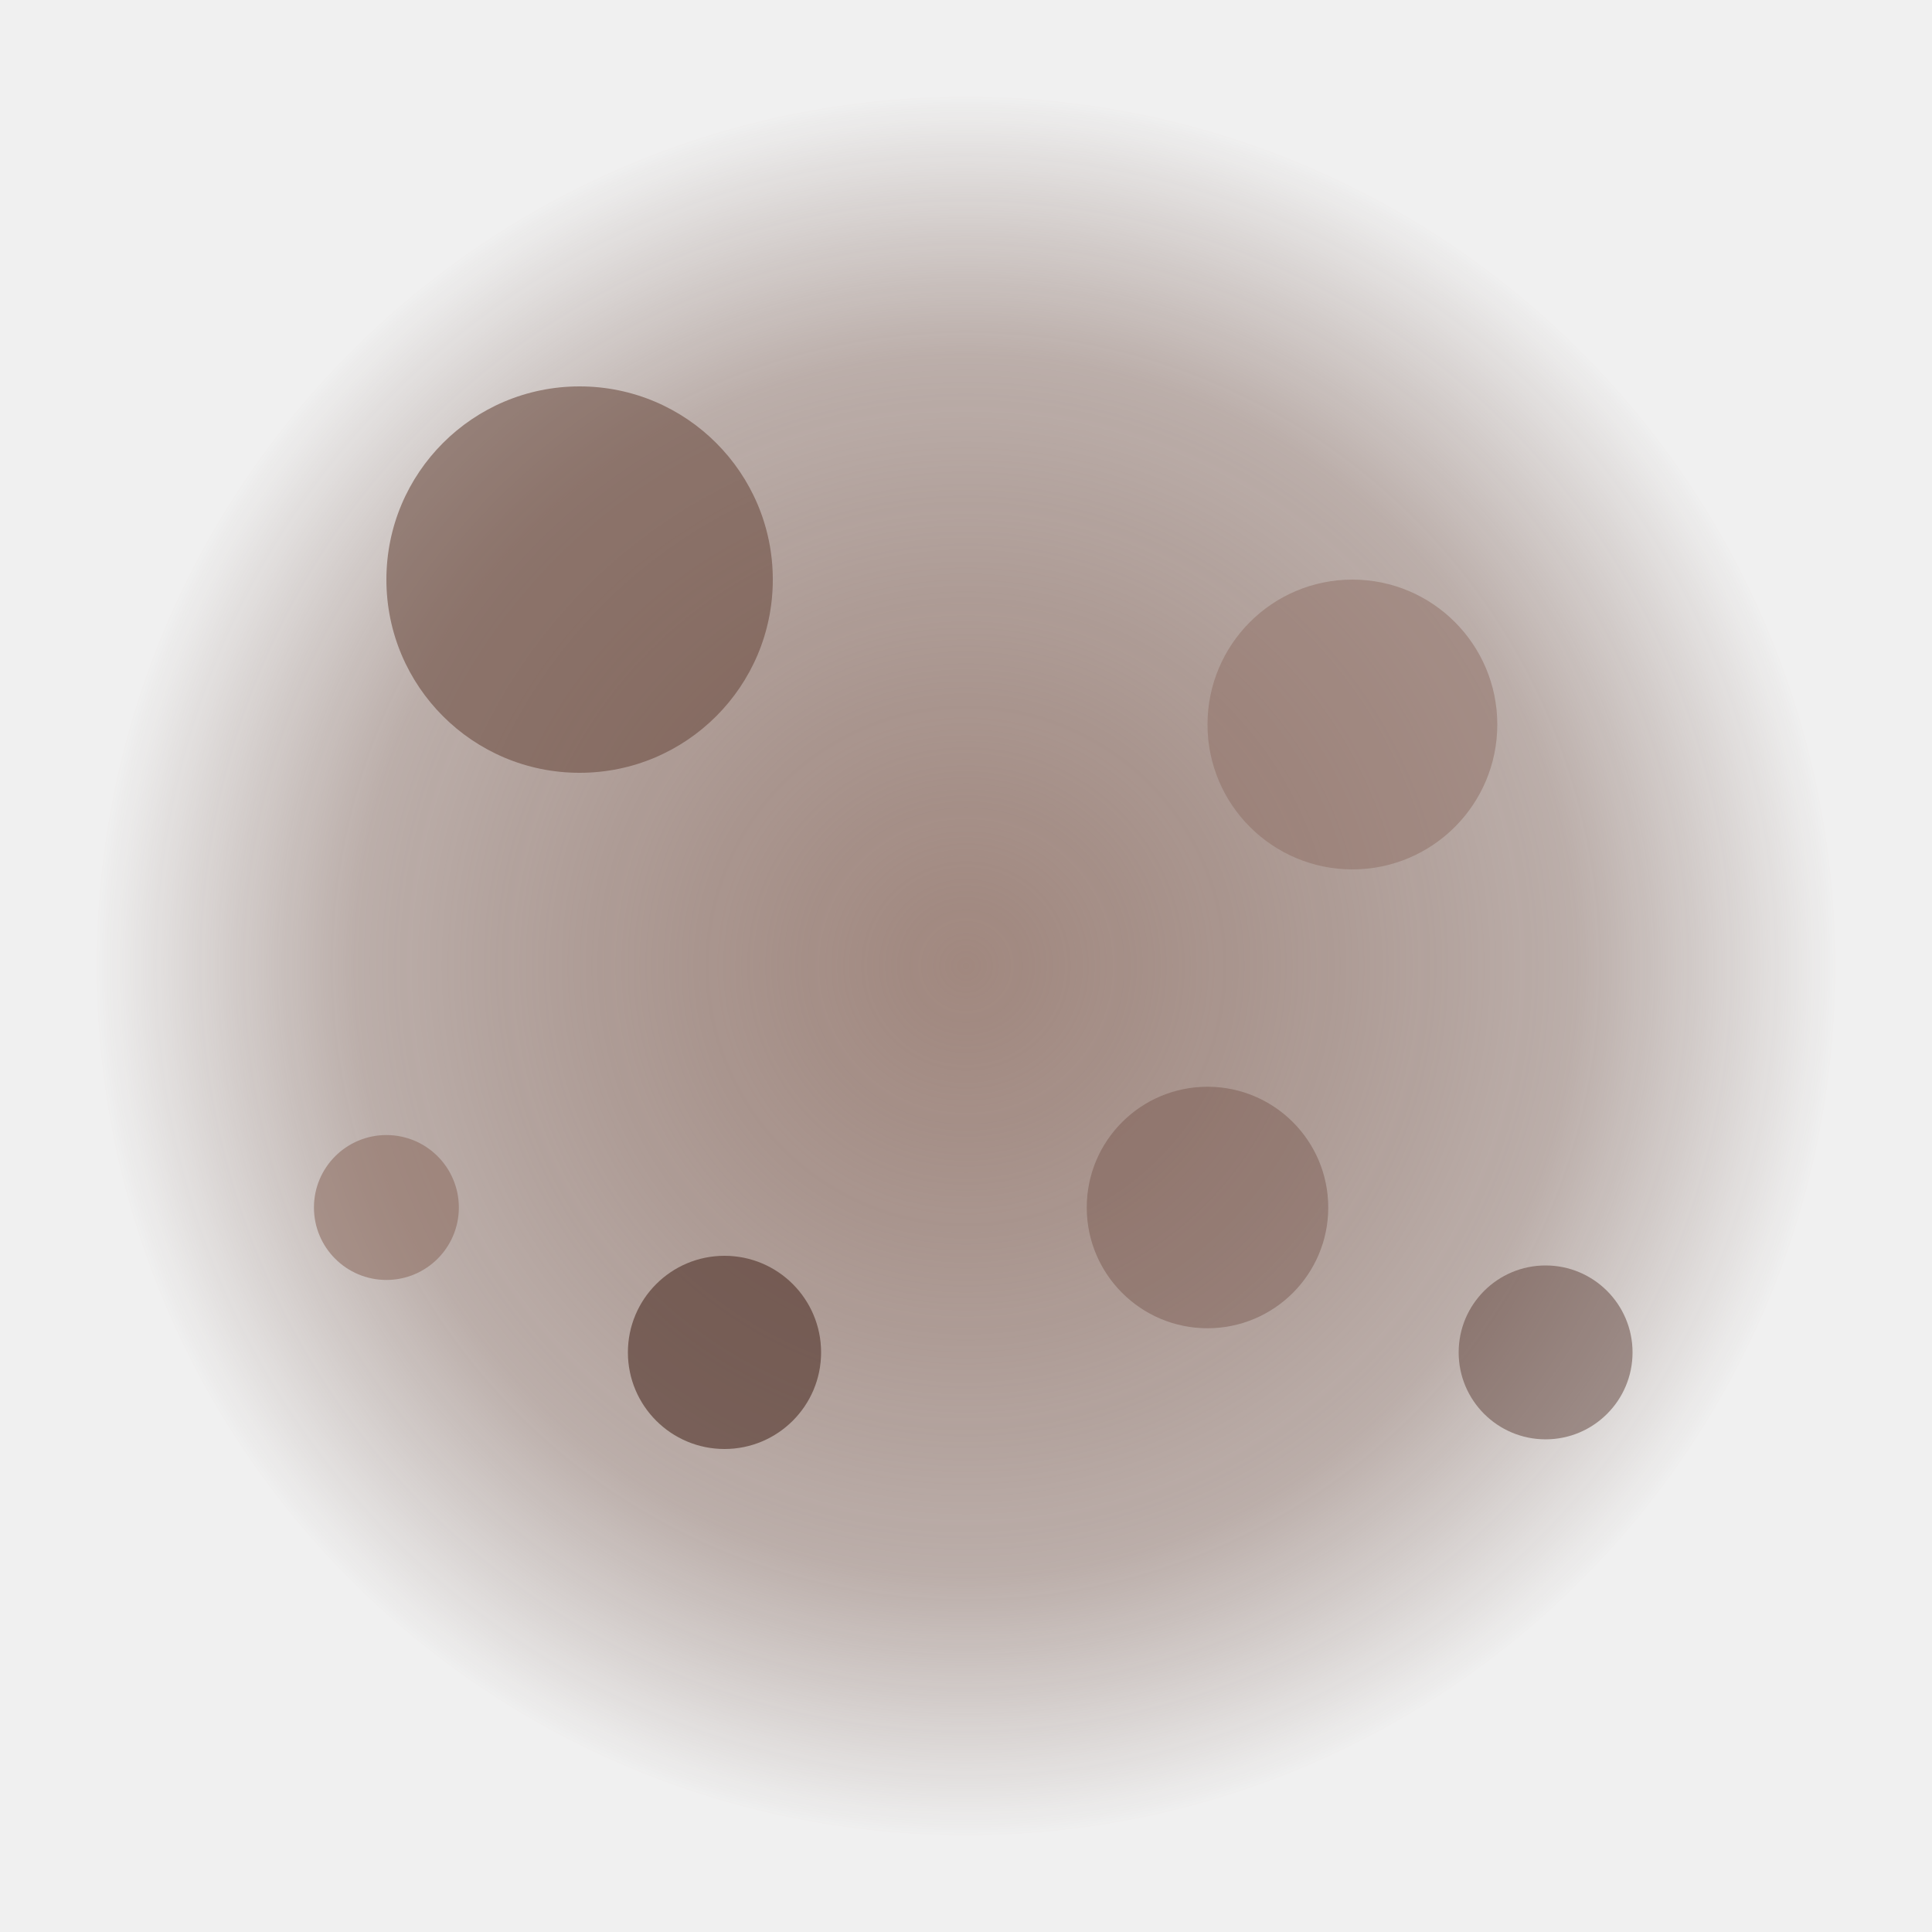
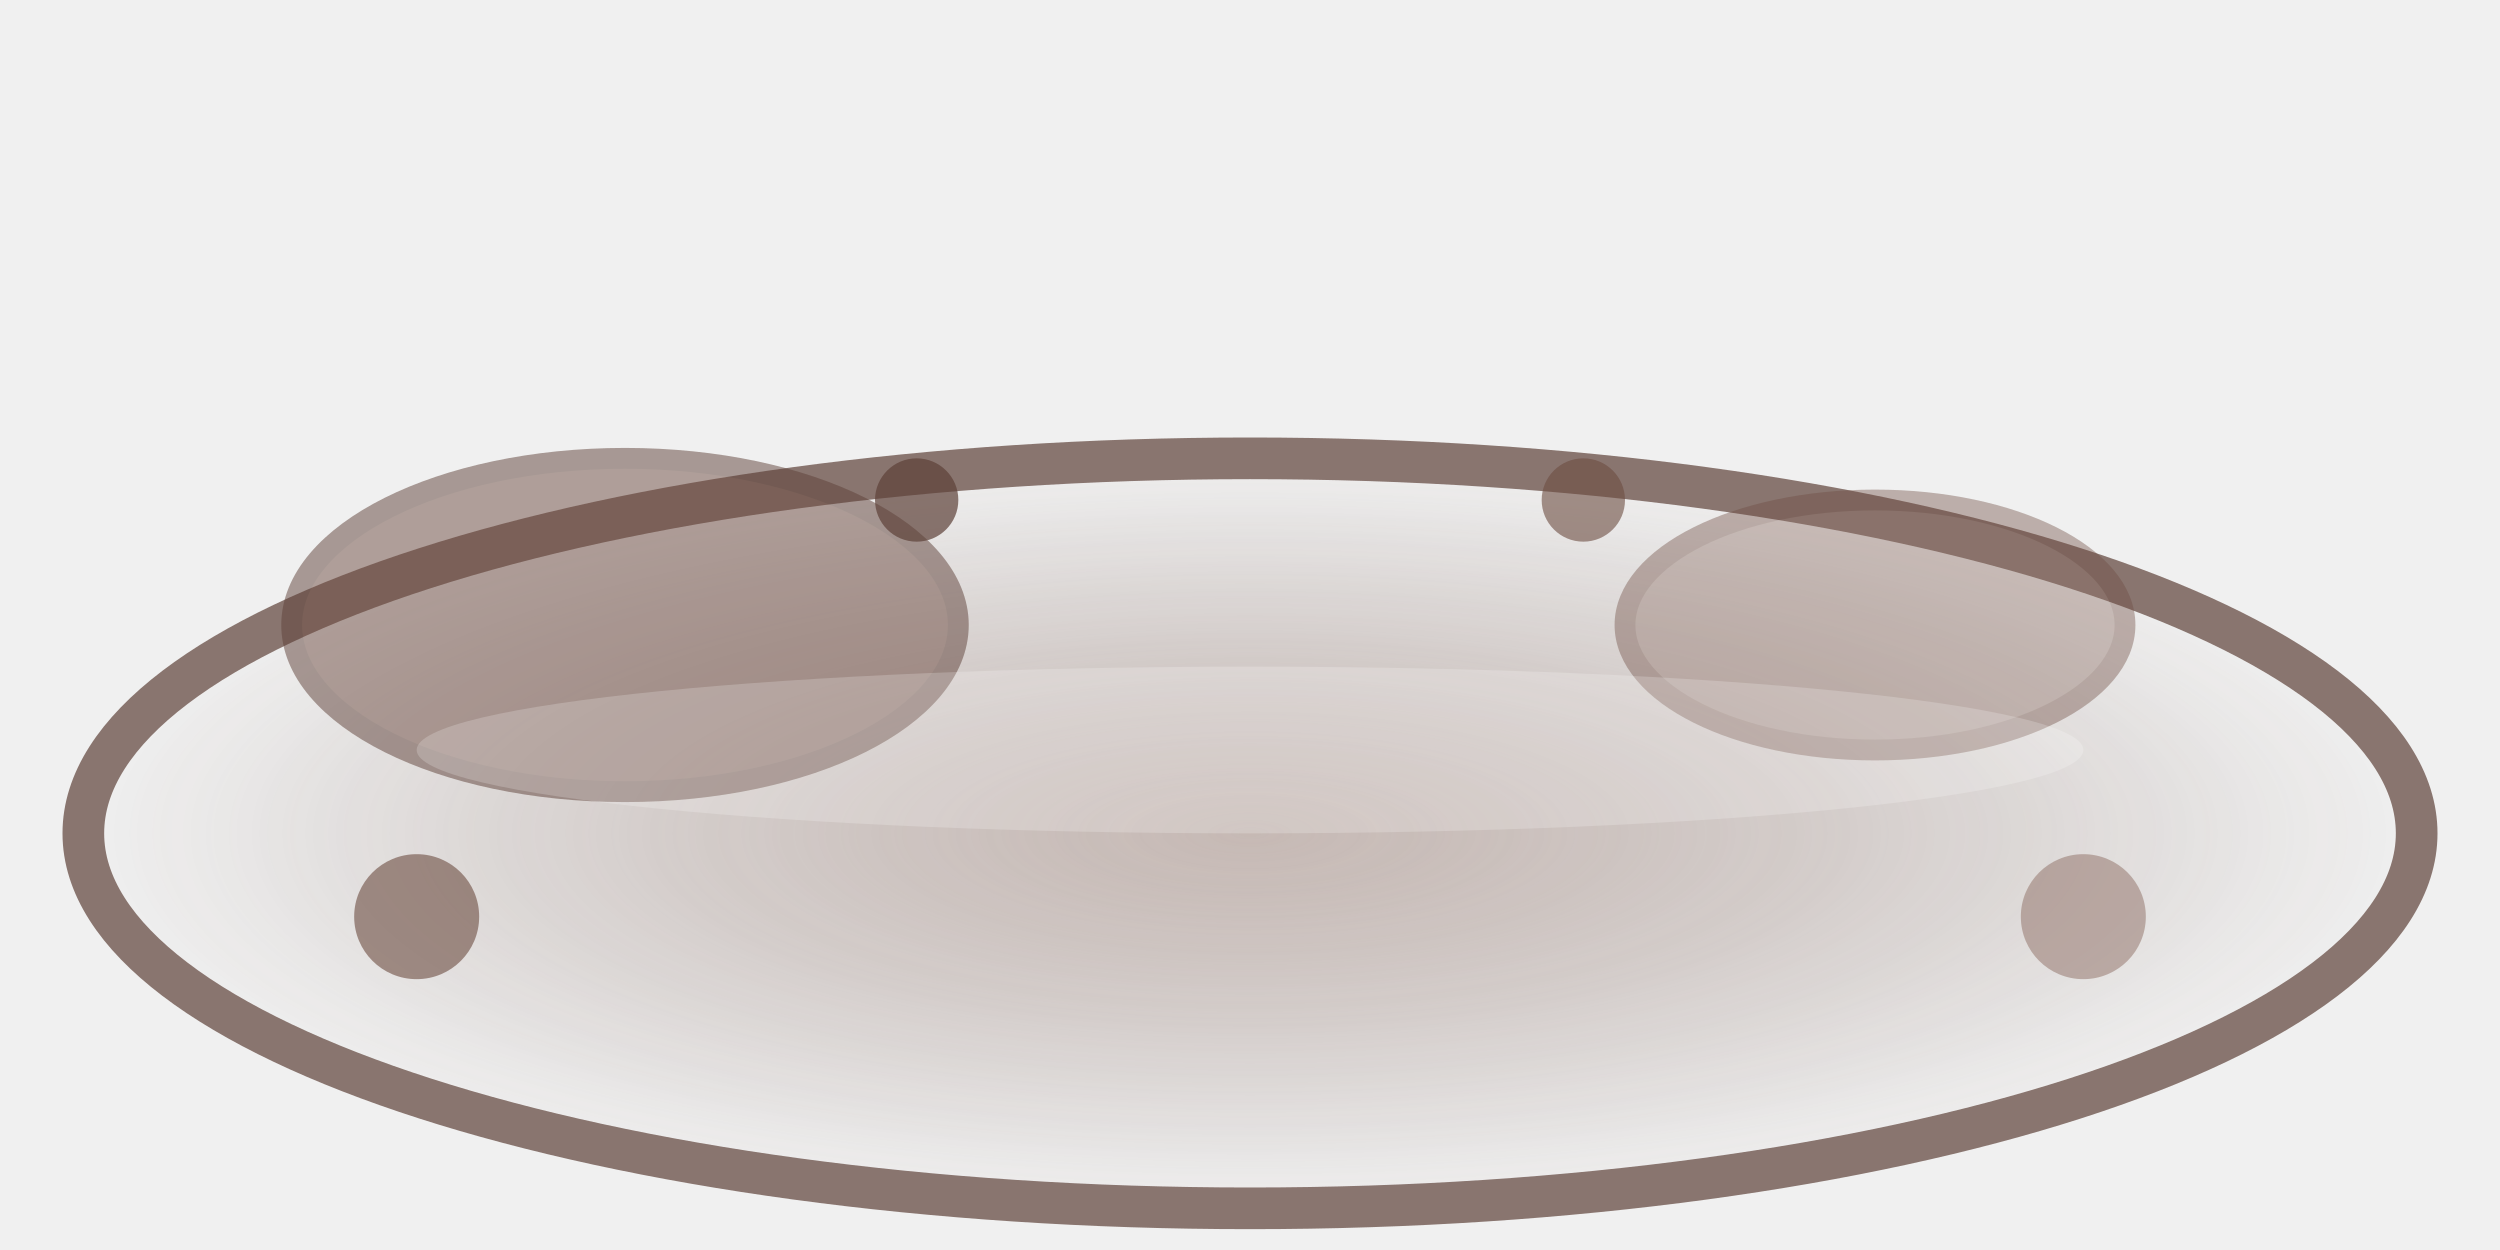
- <svg xmlns="http://www.w3.org/2000/svg" width="40" height="40">
+ <svg xmlns="http://www.w3.org/2000/svg" width="60" height="30">
  <defs>
    <radialGradient id="splashGrad" cx="50%" cy="50%" r="50%">
-       <stop offset="0%" style="stop-color:#8d6e63;stop-opacity:0.8" />
-       <stop offset="70%" style="stop-color:#6d4c41;stop-opacity:0.4" />
+       <stop offset="0%" style="stop-color:#8d6e63;stop-opacity:0.6" />
+       <stop offset="50%" style="stop-color:#6d4c41;stop-opacity:0.3" />
      <stop offset="100%" style="stop-color:#5d4037;stop-opacity:0" />
    </radialGradient>
  </defs>
-   <circle cx="20" cy="20" r="18" fill="url(#splashGrad)" />
-   <circle cx="12" cy="12" r="4" fill="#6d4c41" opacity="0.6" />
-   <circle cx="28" cy="15" r="3" fill="#8d6e63" opacity="0.5" />
-   <circle cx="15" cy="28" r="2" fill="#5d4037" opacity="0.7" />
-   <circle cx="25" cy="25" r="2.5" fill="#6d4c41" opacity="0.4" />
-   <circle cx="8" cy="25" r="1.5" fill="#8d6e63" opacity="0.6" />
-   <circle cx="32" cy="28" r="1.8" fill="#5d4037" opacity="0.5" />
+   <ellipse cx="30" cy="20" rx="28" ry="9" fill="url(#splashGrad)" stroke="#5d4037" stroke-width="1" opacity="0.7" />
+   <ellipse cx="15" cy="15" rx="8" ry="4" fill="#6d4c41" opacity="0.5" stroke="#5d4037" stroke-width="0.5" />
+   <ellipse cx="45" cy="15" rx="6" ry="3" fill="#8d6e63" opacity="0.4" stroke="#6d4c41" stroke-width="0.5" />
+   <circle cx="10" cy="22" r="1.5" fill="#6d4c41" opacity="0.6" />
+   <circle cx="50" cy="22" r="1.5" fill="#8d6e63" opacity="0.5" />
+   <circle cx="22" cy="12" r="1" fill="#5d4037" opacity="0.7" />
+   <circle cx="38" cy="12" r="1" fill="#6d4c41" opacity="0.6" />
+   <ellipse cx="30" cy="18" rx="20" ry="2" fill="#ffffff" opacity="0.2" />
</svg>
